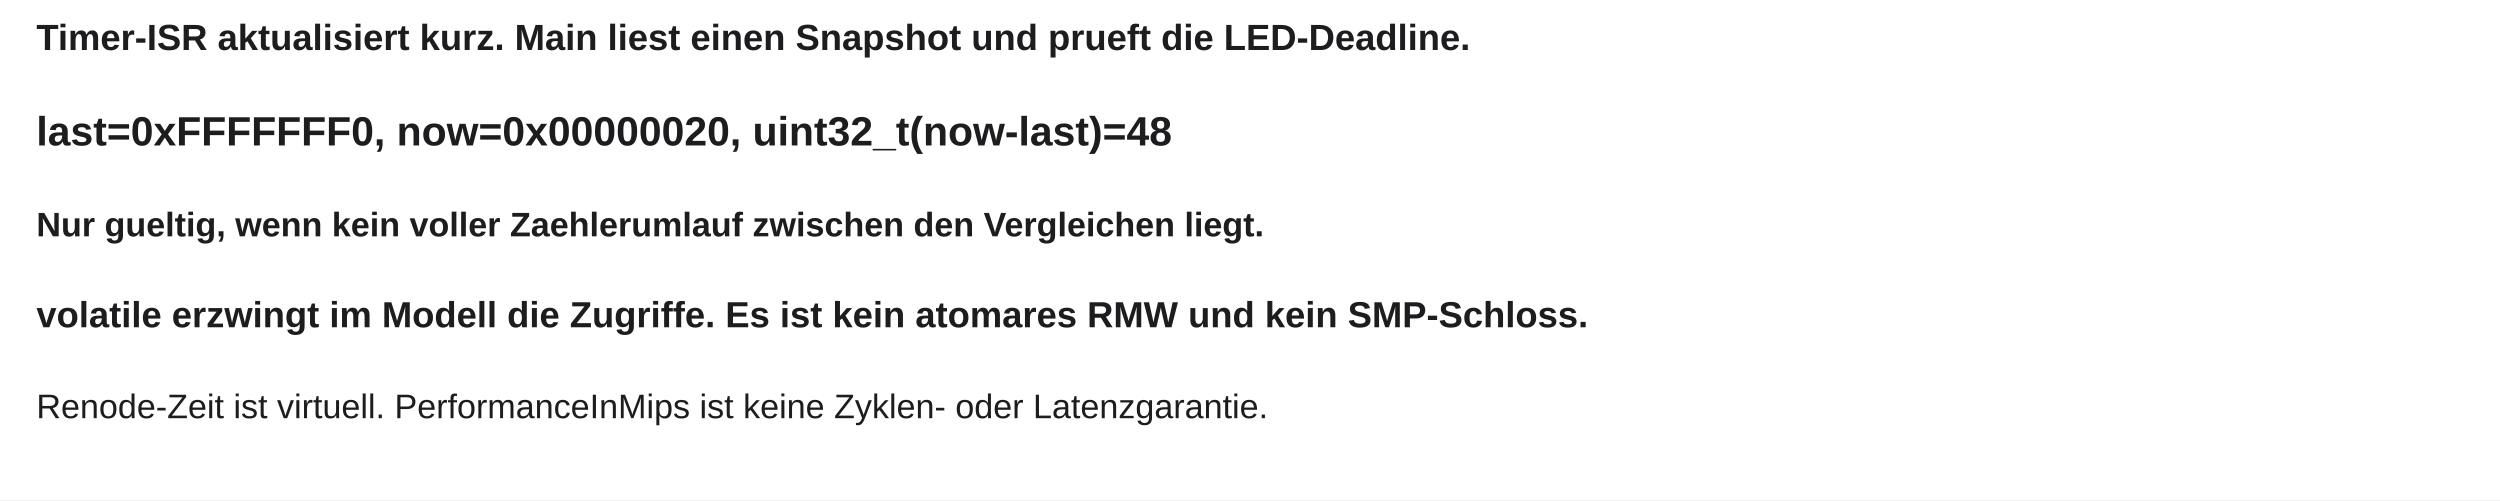
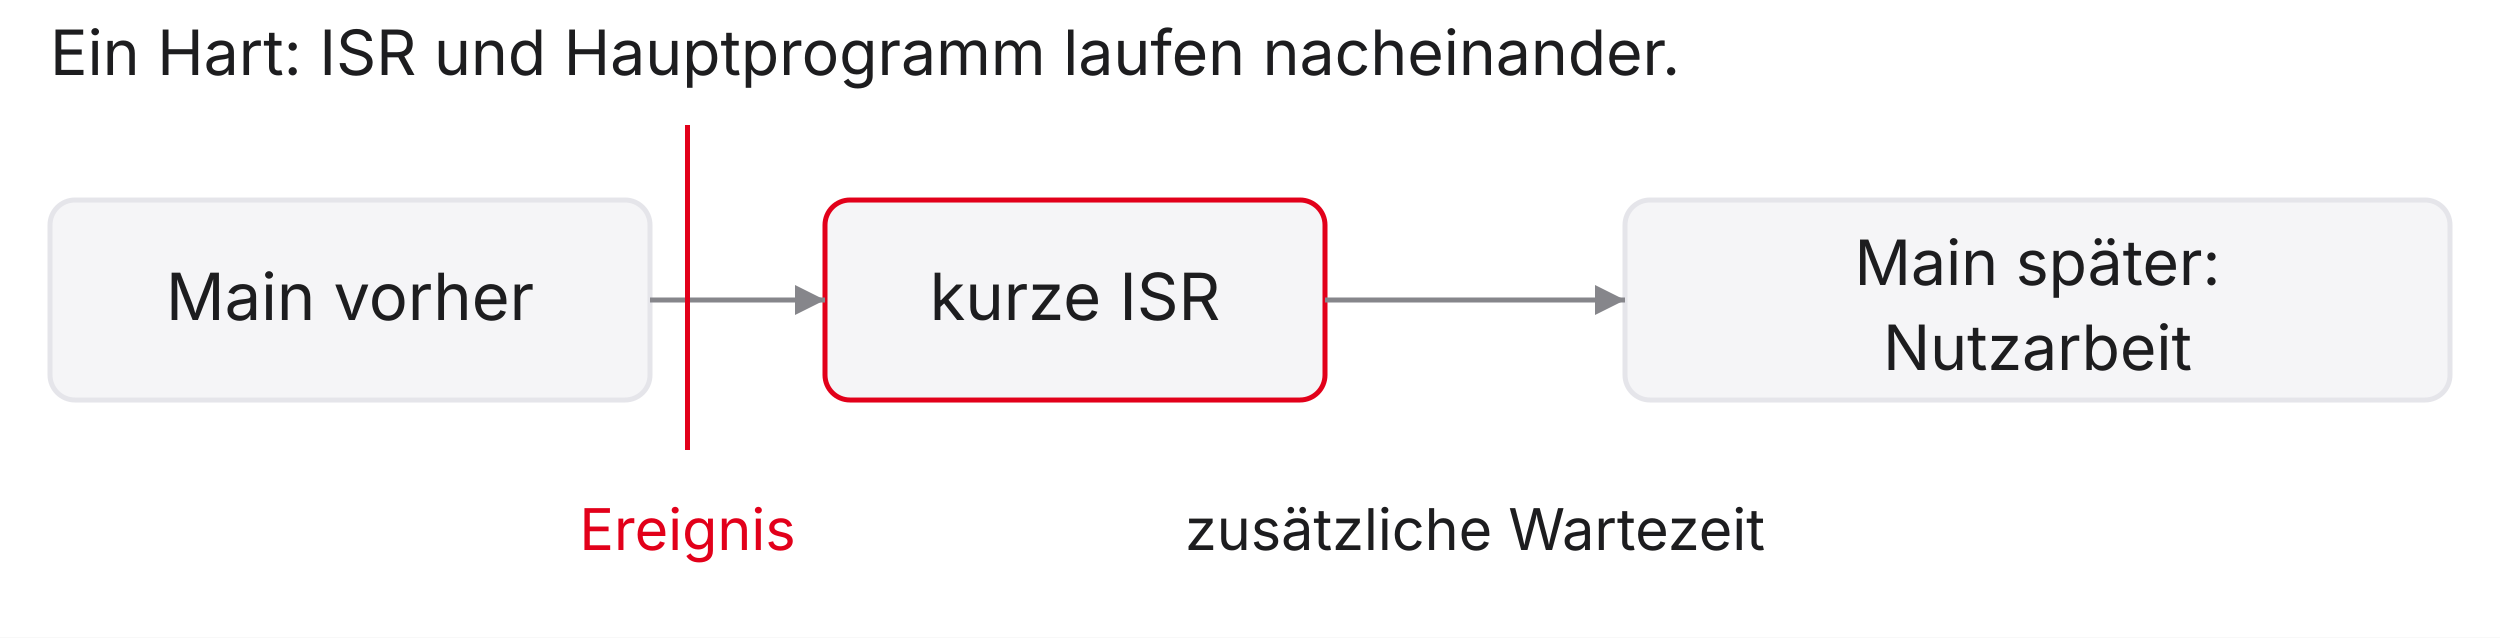
- <svg xmlns="http://www.w3.org/2000/svg" viewBox="0 0 1100 220" width="1100" height="220">
-   <rect width="1100" height="220" fill="#fff" />
-   <style>text{font-family:Arial,Helvetica,sans-serif;fill:#1D1D1F}</style>
-   <text x="16" y="22" font-size="16" font-weight="600" fill="#1D1D1F" text-anchor="start">Timer-ISR aktualisiert kurz. Main liest einen Snapshot und prueft die LED-Deadline.</text>
-   <text x="16" y="64" font-size="18" font-weight="600" fill="#1B5E20" text-anchor="start">last=0xFFFFFFF0, now=0x00000020, uint32_t(now-last)=48</text>
-   <text x="16" y="104" font-size="15" font-weight="600" fill="#1D1D1F" text-anchor="start">Nur gueltig, wenn kein voller Zaehlerumlauf zwischen den Vergleichen liegt.</text>
-   <text x="16" y="144" font-size="16" font-weight="600" fill="#1D1D1F" text-anchor="start">volatile erzwingt im Modell die Zugriffe. Es ist kein atomares RMW und kein SMP-Schloss.</text>
-   <text x="16" y="184" font-size="15" font-weight="400" fill="#5F6368" text-anchor="start">Renode-Zeit ist virtuell. PerformanceInMips ist keine Zyklen- oder Latenzgarantie.</text>
+ <svg xmlns="http://www.w3.org/2000/svg" width="1000" height="255" viewBox="0 0 1000 255" role="img">
+   <style>text{font-family:Inter,Arial,sans-serif;font-weight:400}</style>
+   <rect width="1000" height="255" fill="#FFFFFF" />
+   <defs>
+     <marker id="arrow" markerWidth="8" markerHeight="8" refX="6" refY="3" orient="auto">
+       <path d="M0,0 L6,3 L0,6 Z" fill="#86868B" />
+     </marker>
+   </defs>
+   <text x="20" y="30" font-size="25" text-anchor="start" fill="#1D1D1F">Ein Hart: ISR und Hauptprogramm laufen nacheinander.</text>
+   <rect x="20" y="80" width="240" height="80" rx="10" fill="#F5F5F7" stroke="#E5E5EA" stroke-width="2" />
+   <text x="140" y="128" font-size="26" text-anchor="middle" fill="#1D1D1F">Main vorher</text>
+   <rect x="330" y="80" width="200" height="80" rx="10" fill="#F5F5F7" stroke="#E2001A" stroke-width="2" />
+   <text x="430" y="128" font-size="26" text-anchor="middle" fill="#1D1D1F">kurze ISR</text>
+   <rect x="650" y="80" width="330" height="80" rx="10" fill="#F5F5F7" stroke="#E5E5EA" stroke-width="2" />
+   <text x="815" y="114" font-size="25" text-anchor="middle" fill="#1D1D1F">Main später:</text>
+   <text x="815" y="148" font-size="25" text-anchor="middle" fill="#1D1D1F">Nutzarbeit</text>
+   <path d="M260,120 H330 V120" fill="none" stroke="#86868B" stroke-width="2" marker-end="url(#arrow)" />
+   <path d="M530,120 H650 V120" fill="none" stroke="#86868B" stroke-width="2" marker-end="url(#arrow)" />
+   <path d="M275,50 H275 V180" fill="none" stroke="#E2001A" stroke-width="2" />
+   <text x="275" y="220" font-size="23" text-anchor="middle" fill="#E2001A">Ereignis</text>
+   <text x="590" y="220" font-size="23" text-anchor="middle" fill="#1D1D1F">zusätzliche Wartezeit</text>
</svg>
